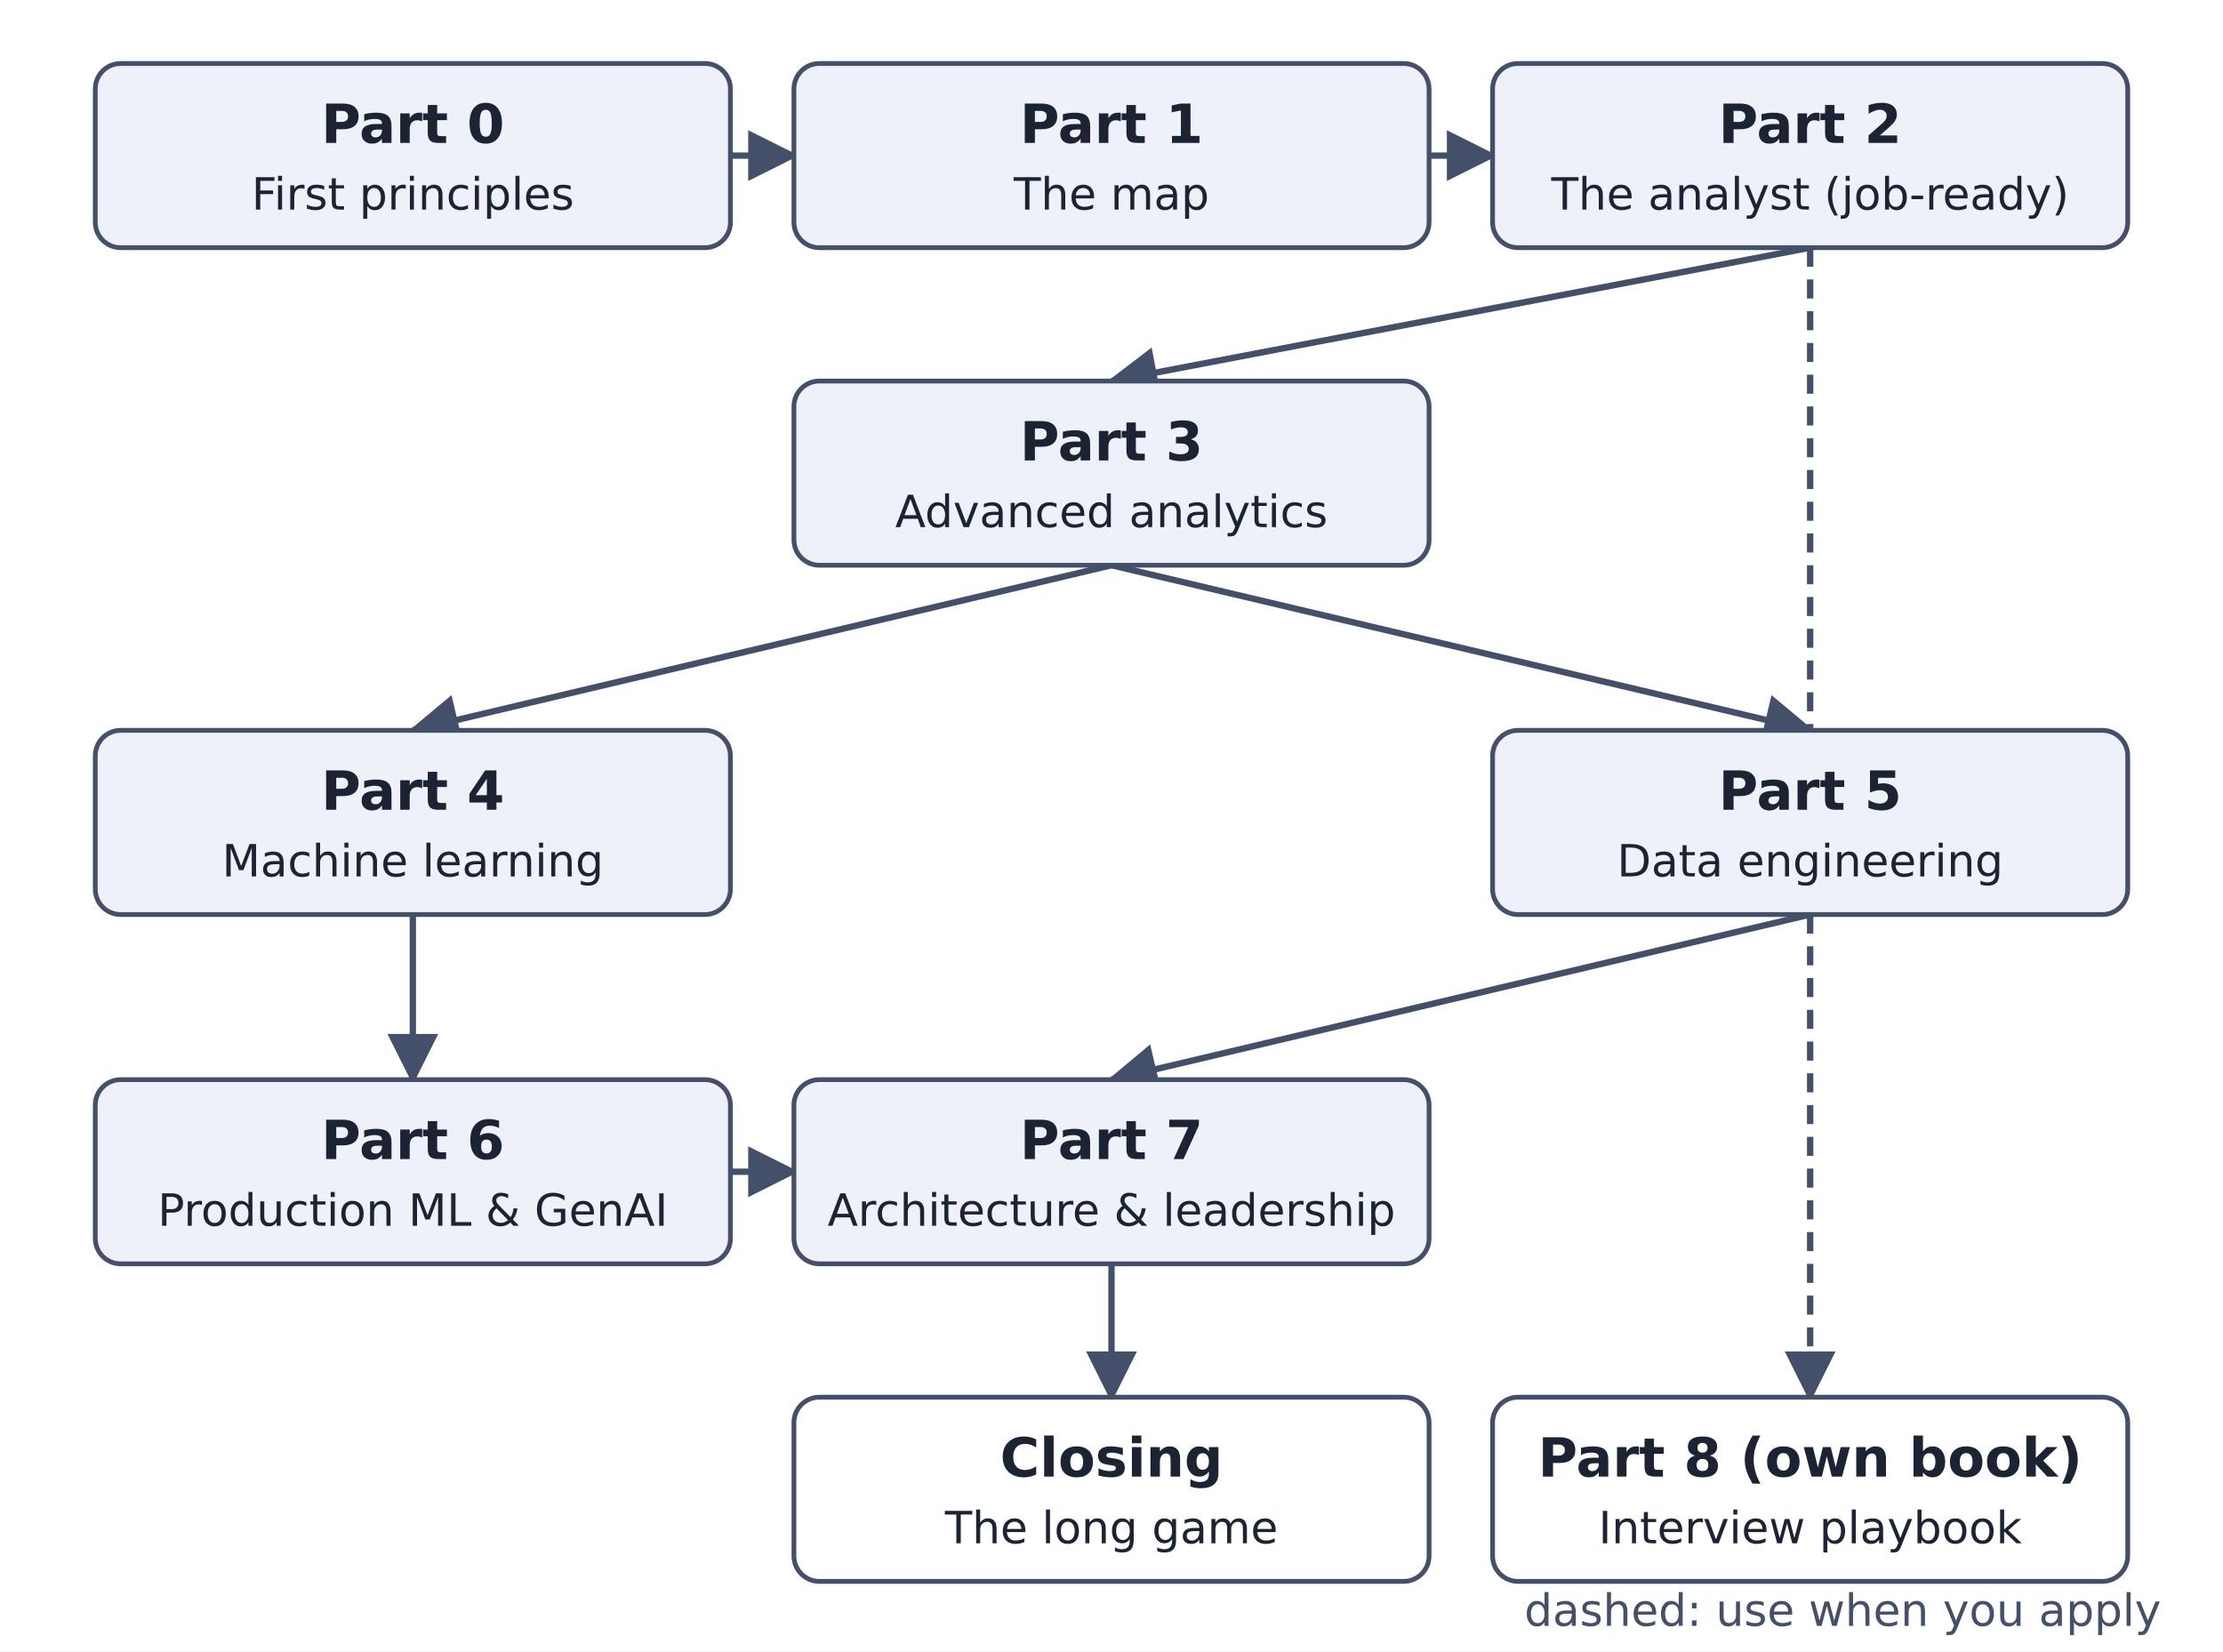
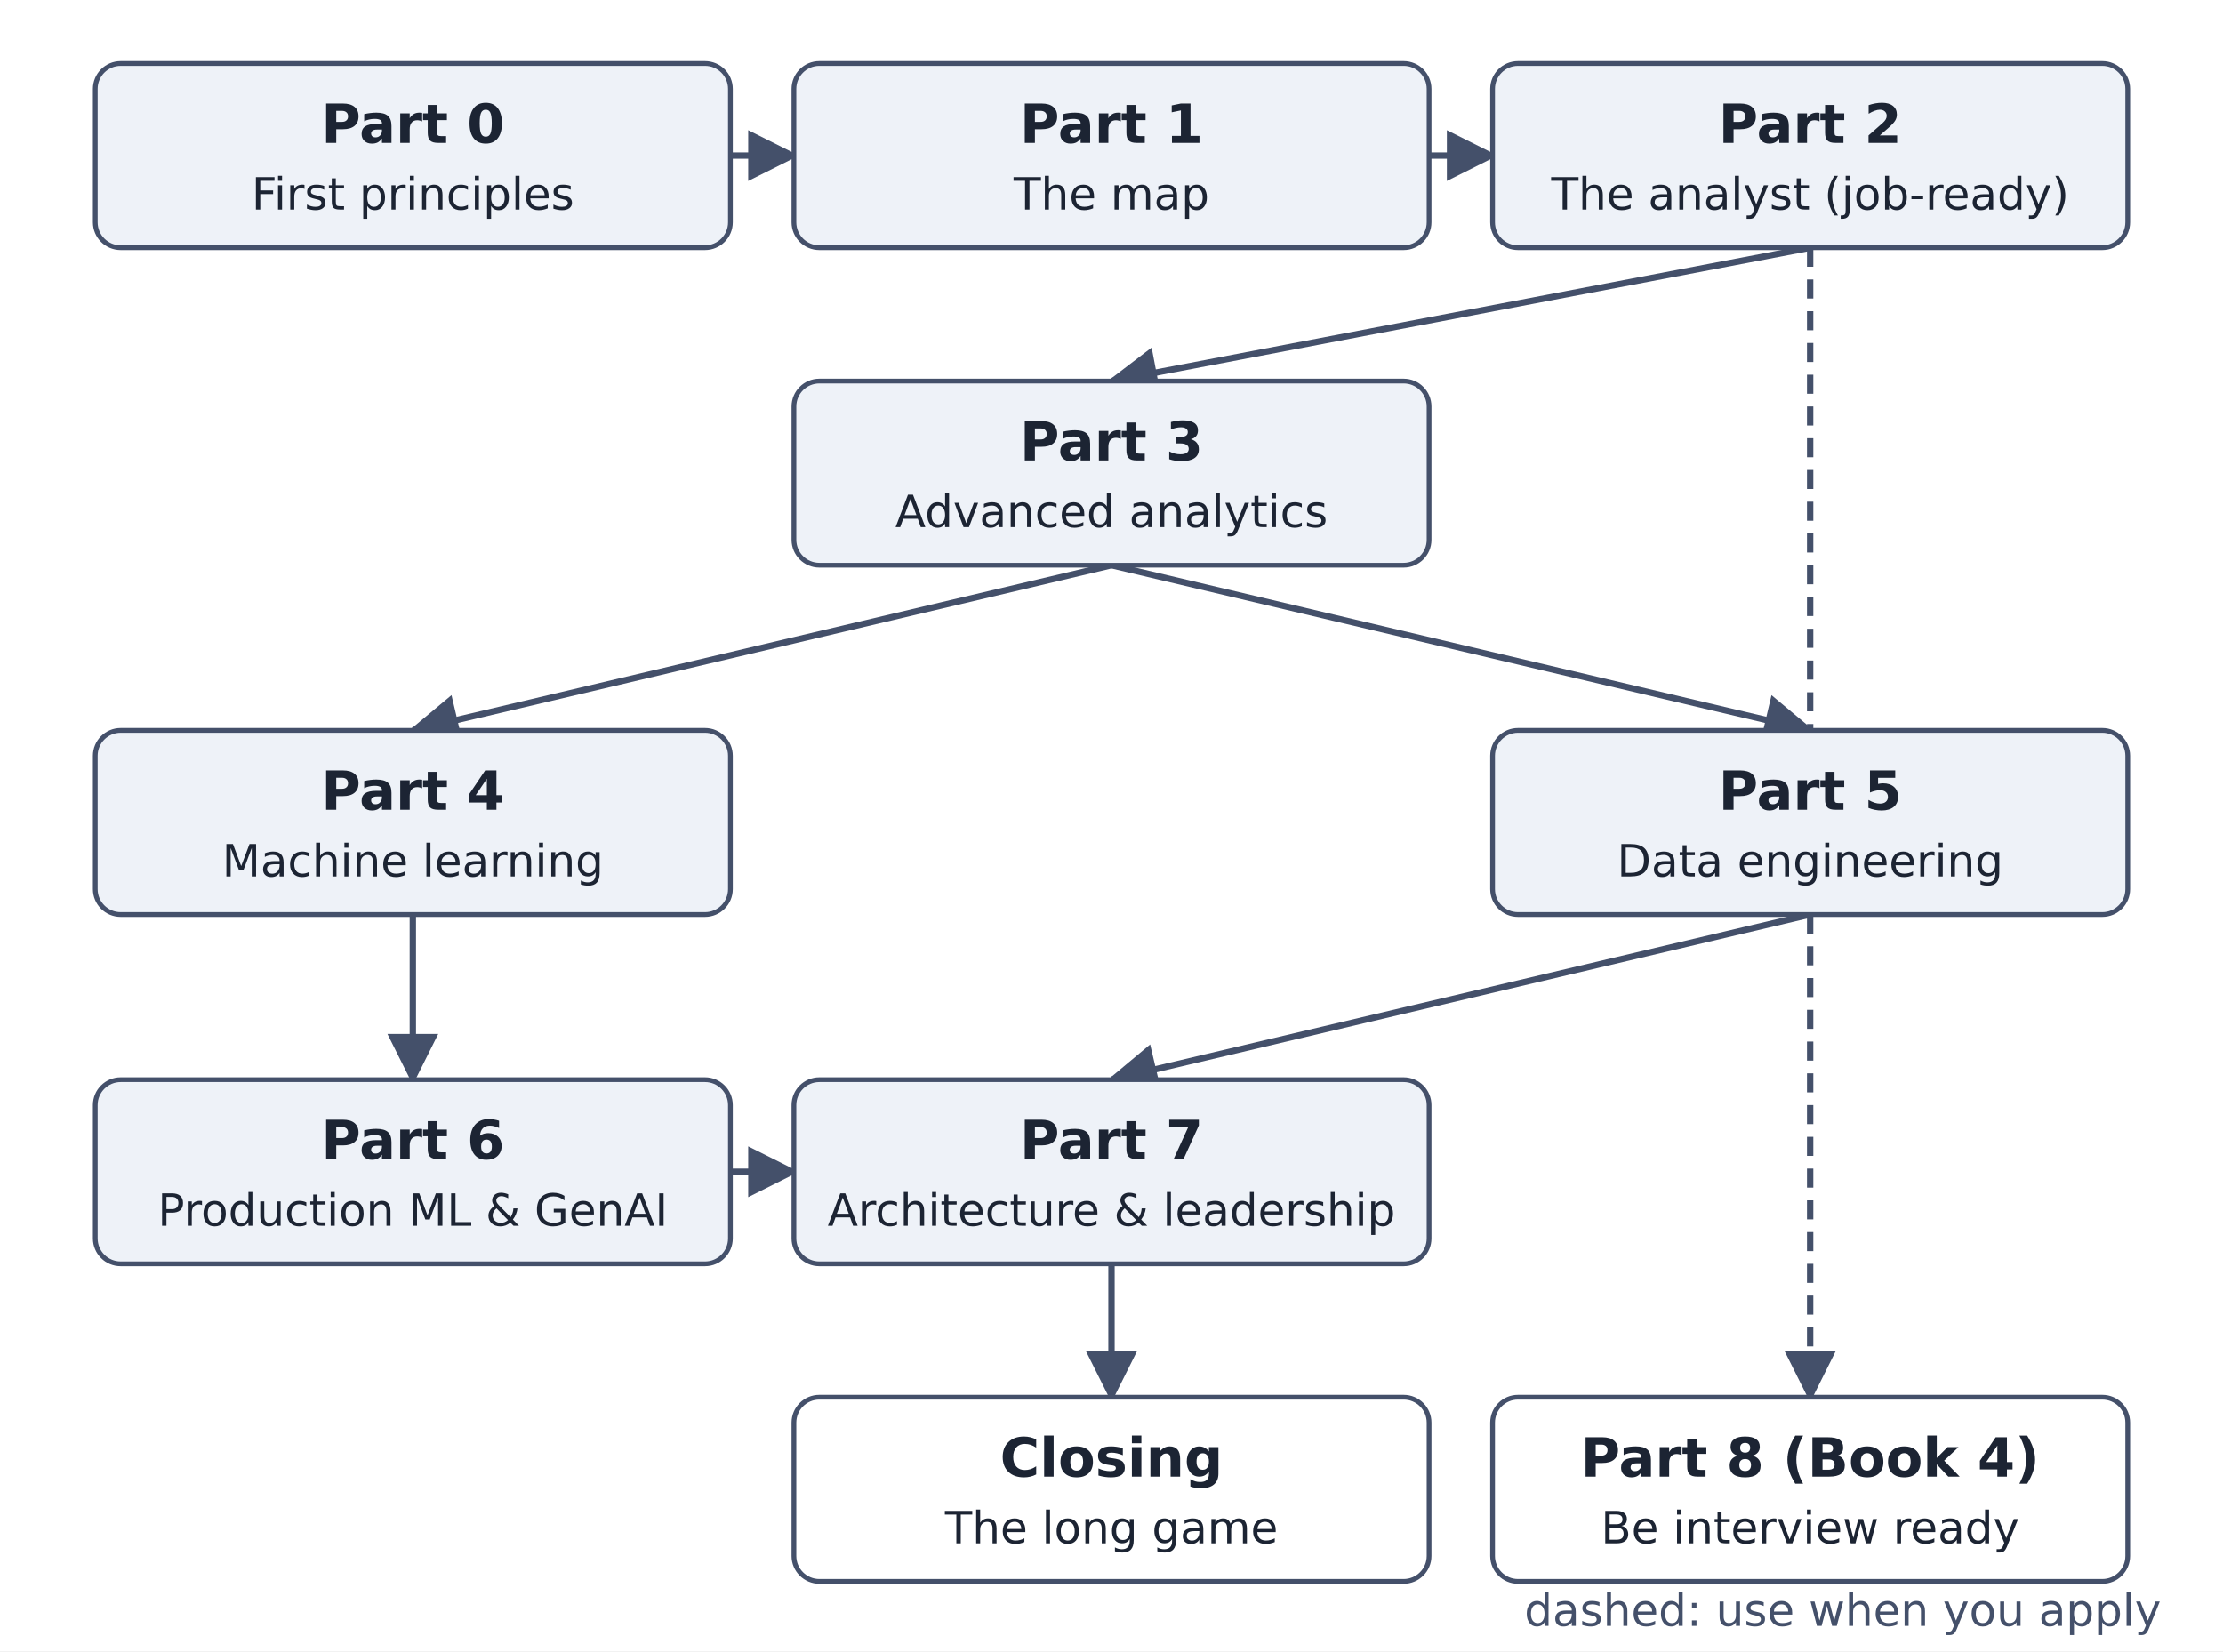
<svg xmlns="http://www.w3.org/2000/svg" viewBox="0 0 700 520" width="700" height="520" font-family="DejaVu Sans, sans-serif">
  <defs>
    <marker id="a" viewBox="0 0 10 10" refX="9" refY="5" markerWidth="8" markerHeight="8" orient="auto-start-reverse">
      <path d="M0,0 L10,5 L0,10 z" fill="#44506a" />
    </marker>
  </defs>
  <rect width="700" height="520" fill="#ffffff" />
  <line x1="230" y1="49" x2="250" y2="49" stroke="#44506a" stroke-width="2" marker-end="url(#a)" />
  <line x1="450" y1="49" x2="470" y2="49" stroke="#44506a" stroke-width="2" marker-end="url(#a)" />
  <line x1="570" y1="78" x2="350" y2="120" stroke="#44506a" stroke-width="2" marker-end="url(#a)" />
  <line x1="350" y1="178" x2="130" y2="230" stroke="#44506a" stroke-width="2" marker-end="url(#a)" />
  <line x1="350" y1="178" x2="570" y2="230" stroke="#44506a" stroke-width="2" marker-end="url(#a)" />
  <line x1="130" y1="288" x2="130" y2="340" stroke="#44506a" stroke-width="2" marker-end="url(#a)" />
  <line x1="570" y1="288" x2="350" y2="340" stroke="#44506a" stroke-width="2" marker-end="url(#a)" />
  <line x1="230" y1="369" x2="250" y2="369" stroke="#44506a" stroke-width="2" marker-end="url(#a)" />
  <line x1="350" y1="398" x2="350" y2="440" stroke="#44506a" stroke-width="2" marker-end="url(#a)" />
  <line x1="570" y1="78" x2="570" y2="440" stroke="#44506a" stroke-width="2" stroke-dasharray="6 4" marker-end="url(#a)" />
  <rect x="30" y="20" width="200" height="58" rx="8" fill="#eef2f8" stroke="#44506a" stroke-width="1.5" />
  <text x="130.0" y="45" text-anchor="middle" font-size="17" font-weight="bold" fill="#1c2433">Part 0</text>
  <text x="130.0" y="66" text-anchor="middle" font-size="14" fill="#1c2433">First principles</text>
  <rect x="250" y="20" width="200" height="58" rx="8" fill="#eef2f8" stroke="#44506a" stroke-width="1.5" />
  <text x="350.0" y="45" text-anchor="middle" font-size="17" font-weight="bold" fill="#1c2433">Part 1</text>
  <text x="350.0" y="66" text-anchor="middle" font-size="14" fill="#1c2433">The map</text>
  <rect x="470" y="20" width="200" height="58" rx="8" fill="#eef2f8" stroke="#44506a" stroke-width="1.5" />
  <text x="570.0" y="45" text-anchor="middle" font-size="17" font-weight="bold" fill="#1c2433">Part 2</text>
  <text x="570.0" y="66" text-anchor="middle" font-size="14" fill="#1c2433">The analyst (job-ready)</text>
  <rect x="250" y="120" width="200" height="58" rx="8" fill="#eef2f8" stroke="#44506a" stroke-width="1.5" />
  <text x="350.0" y="145" text-anchor="middle" font-size="17" font-weight="bold" fill="#1c2433">Part 3</text>
  <text x="350.0" y="166" text-anchor="middle" font-size="14" fill="#1c2433">Advanced analytics</text>
  <rect x="30" y="230" width="200" height="58" rx="8" fill="#eef2f8" stroke="#44506a" stroke-width="1.5" />
  <text x="130.0" y="255" text-anchor="middle" font-size="17" font-weight="bold" fill="#1c2433">Part 4</text>
  <text x="130.0" y="276" text-anchor="middle" font-size="14" fill="#1c2433">Machine learning</text>
  <rect x="470" y="230" width="200" height="58" rx="8" fill="#eef2f8" stroke="#44506a" stroke-width="1.5" />
  <text x="570.0" y="255" text-anchor="middle" font-size="17" font-weight="bold" fill="#1c2433">Part 5</text>
  <text x="570.0" y="276" text-anchor="middle" font-size="14" fill="#1c2433">Data engineering</text>
  <rect x="30" y="340" width="200" height="58" rx="8" fill="#eef2f8" stroke="#44506a" stroke-width="1.5" />
  <text x="130.0" y="365" text-anchor="middle" font-size="17" font-weight="bold" fill="#1c2433">Part 6</text>
  <text x="130.0" y="386" text-anchor="middle" font-size="14" fill="#1c2433">Production ML &amp; GenAI</text>
  <rect x="250" y="340" width="200" height="58" rx="8" fill="#eef2f8" stroke="#44506a" stroke-width="1.5" />
  <text x="350.0" y="365" text-anchor="middle" font-size="17" font-weight="bold" fill="#1c2433">Part 7</text>
  <text x="350.0" y="386" text-anchor="middle" font-size="14" fill="#1c2433">Architecture &amp; leadership</text>
  <rect x="250" y="440" width="200" height="58" rx="8" fill="#ffffff" stroke="#44506a" stroke-width="1.5" />
  <text x="350.0" y="465" text-anchor="middle" font-size="17" font-weight="bold" fill="#1c2433">Closing</text>
  <text x="350.0" y="486" text-anchor="middle" font-size="14" fill="#1c2433">The long game</text>
  <rect x="470" y="440" width="200" height="58" rx="8" fill="#ffffff" stroke="#44506a" stroke-width="1.5" />
-   <text x="570.0" y="465" text-anchor="middle" font-size="17" font-weight="bold" fill="#1c2433">Part 8 (own book)</text>
-   <text x="570.0" y="486" text-anchor="middle" font-size="14" fill="#1c2433">Interview playbook</text>
+   <text x="570.0" y="465" text-anchor="middle" font-size="17" font-weight="bold" fill="#1c2433">Part 8 (Book 4)</text>
+   <text x="570.0" y="486" text-anchor="middle" font-size="14" fill="#1c2433">Be interview ready</text>
  <text x="480" y="512" font-size="14" fill="#44506a">dashed: use when you apply</text>
</svg>
